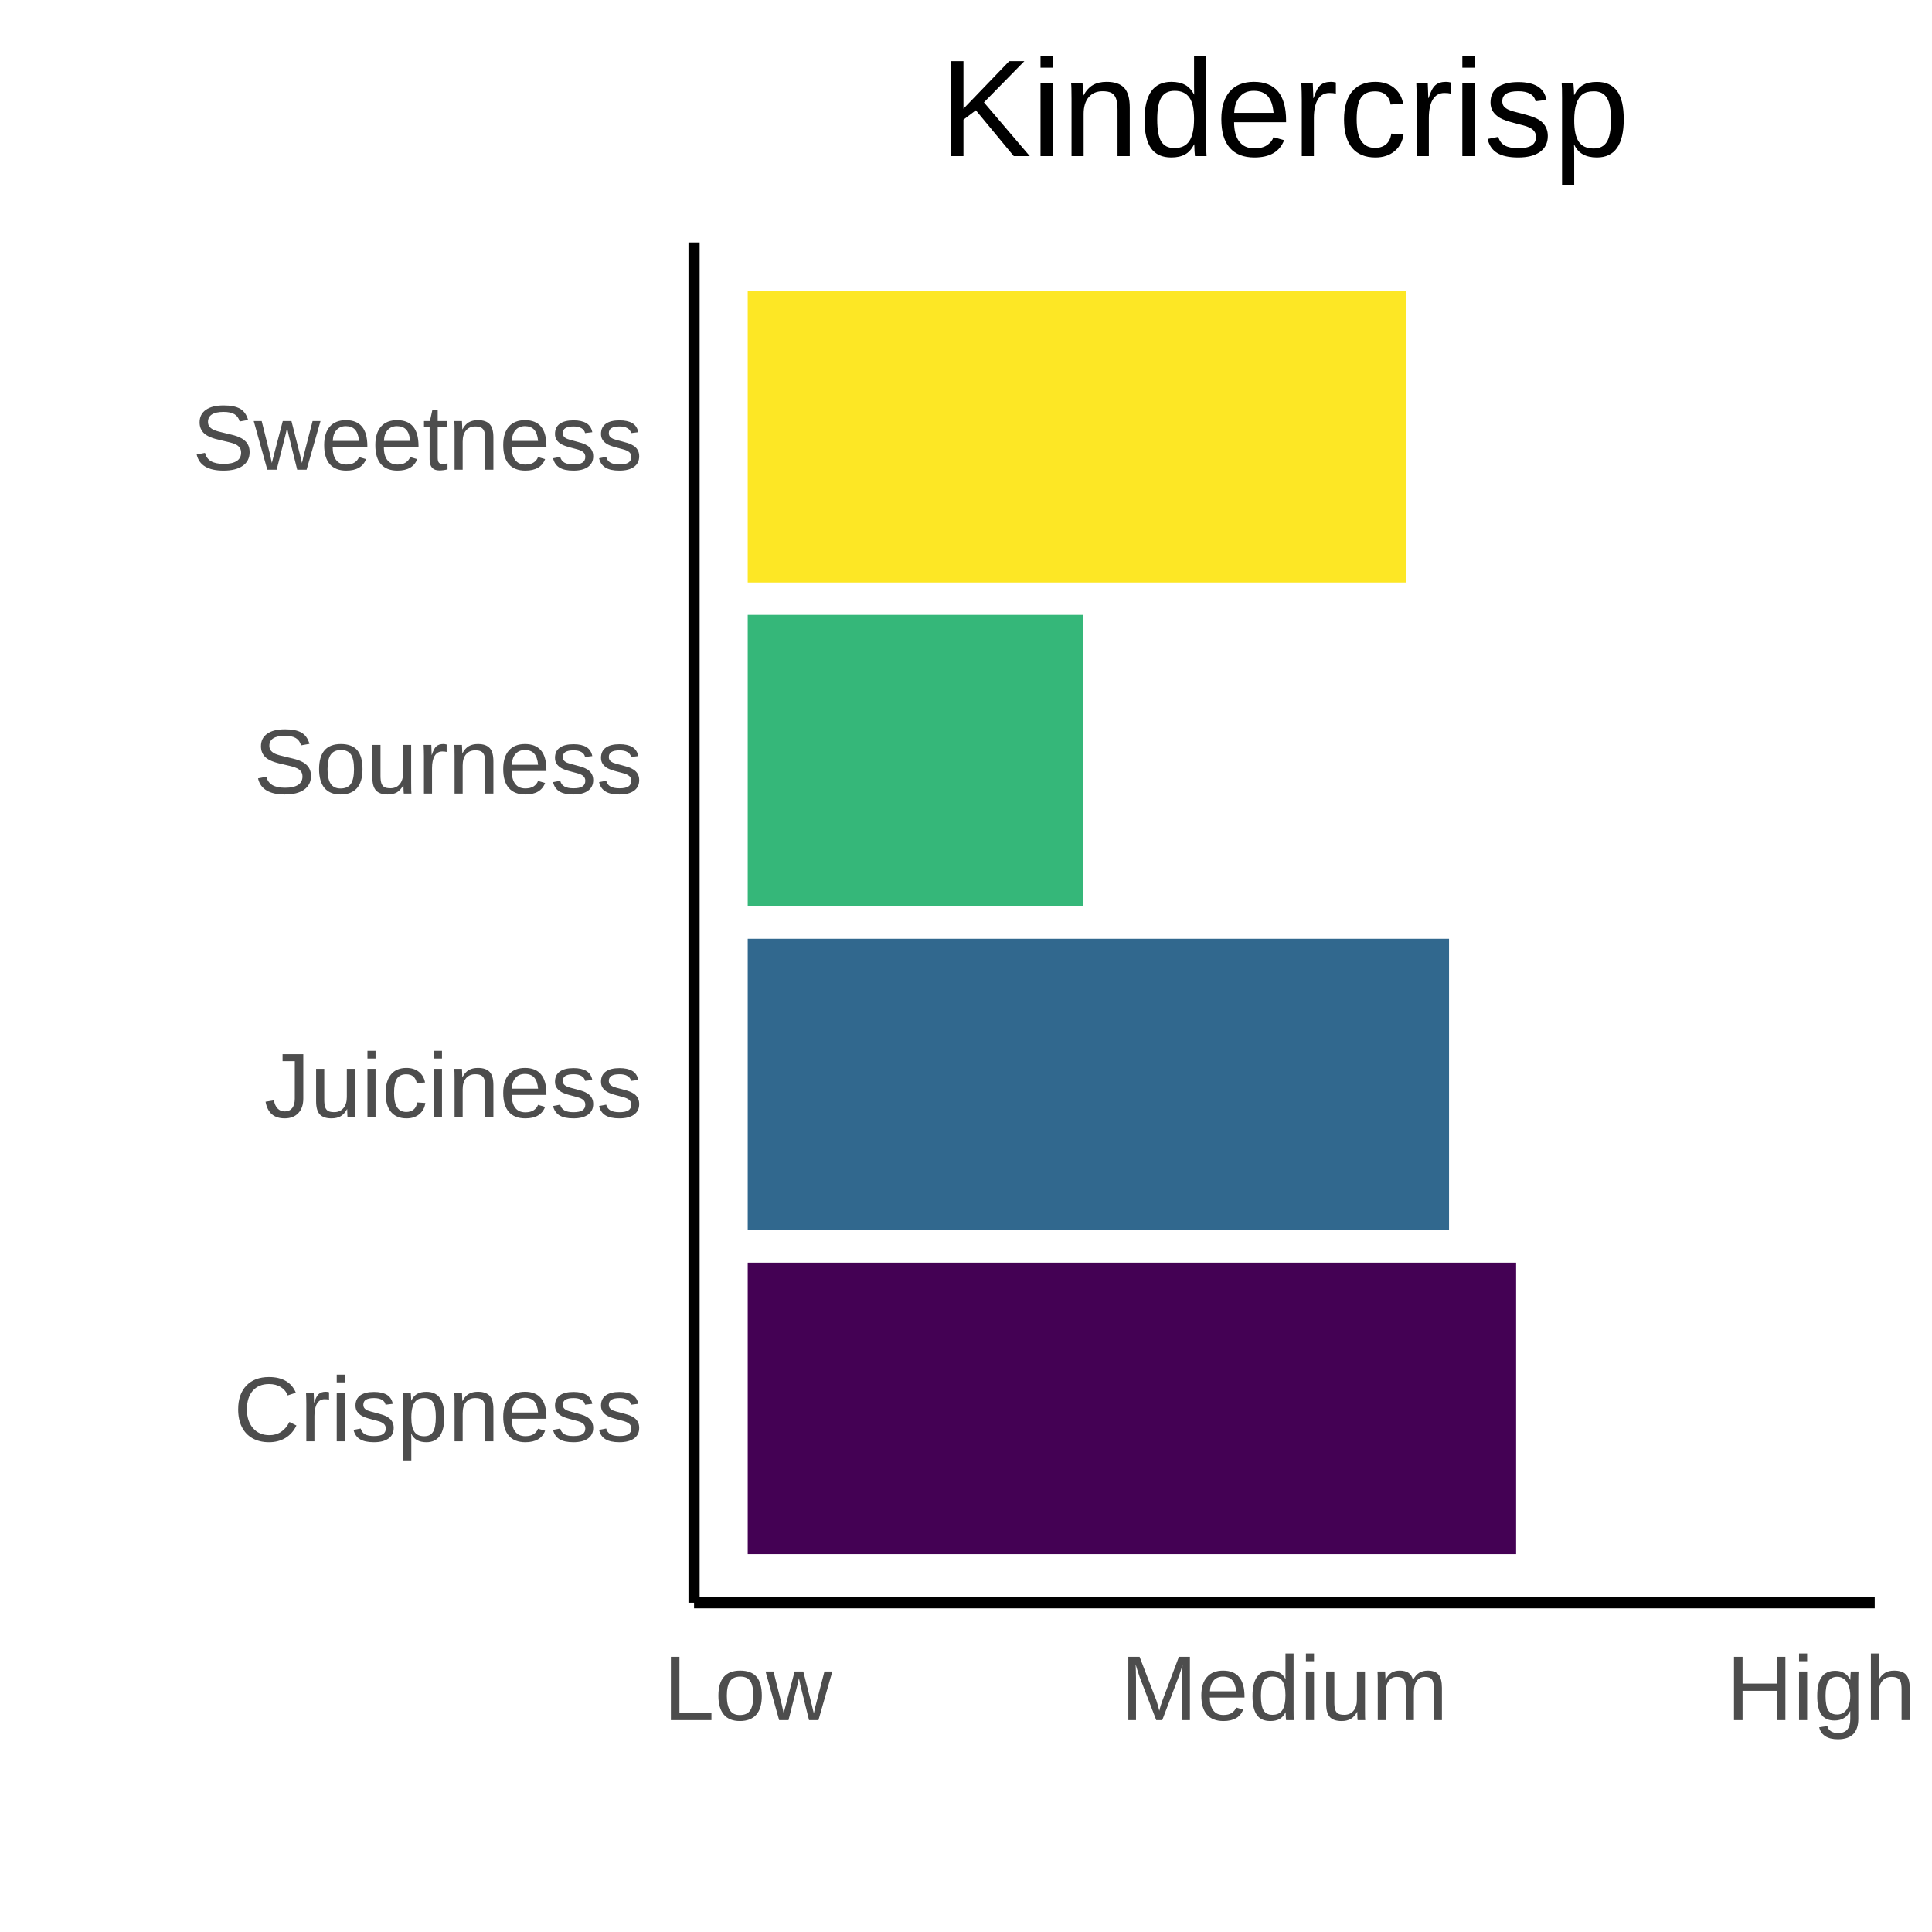
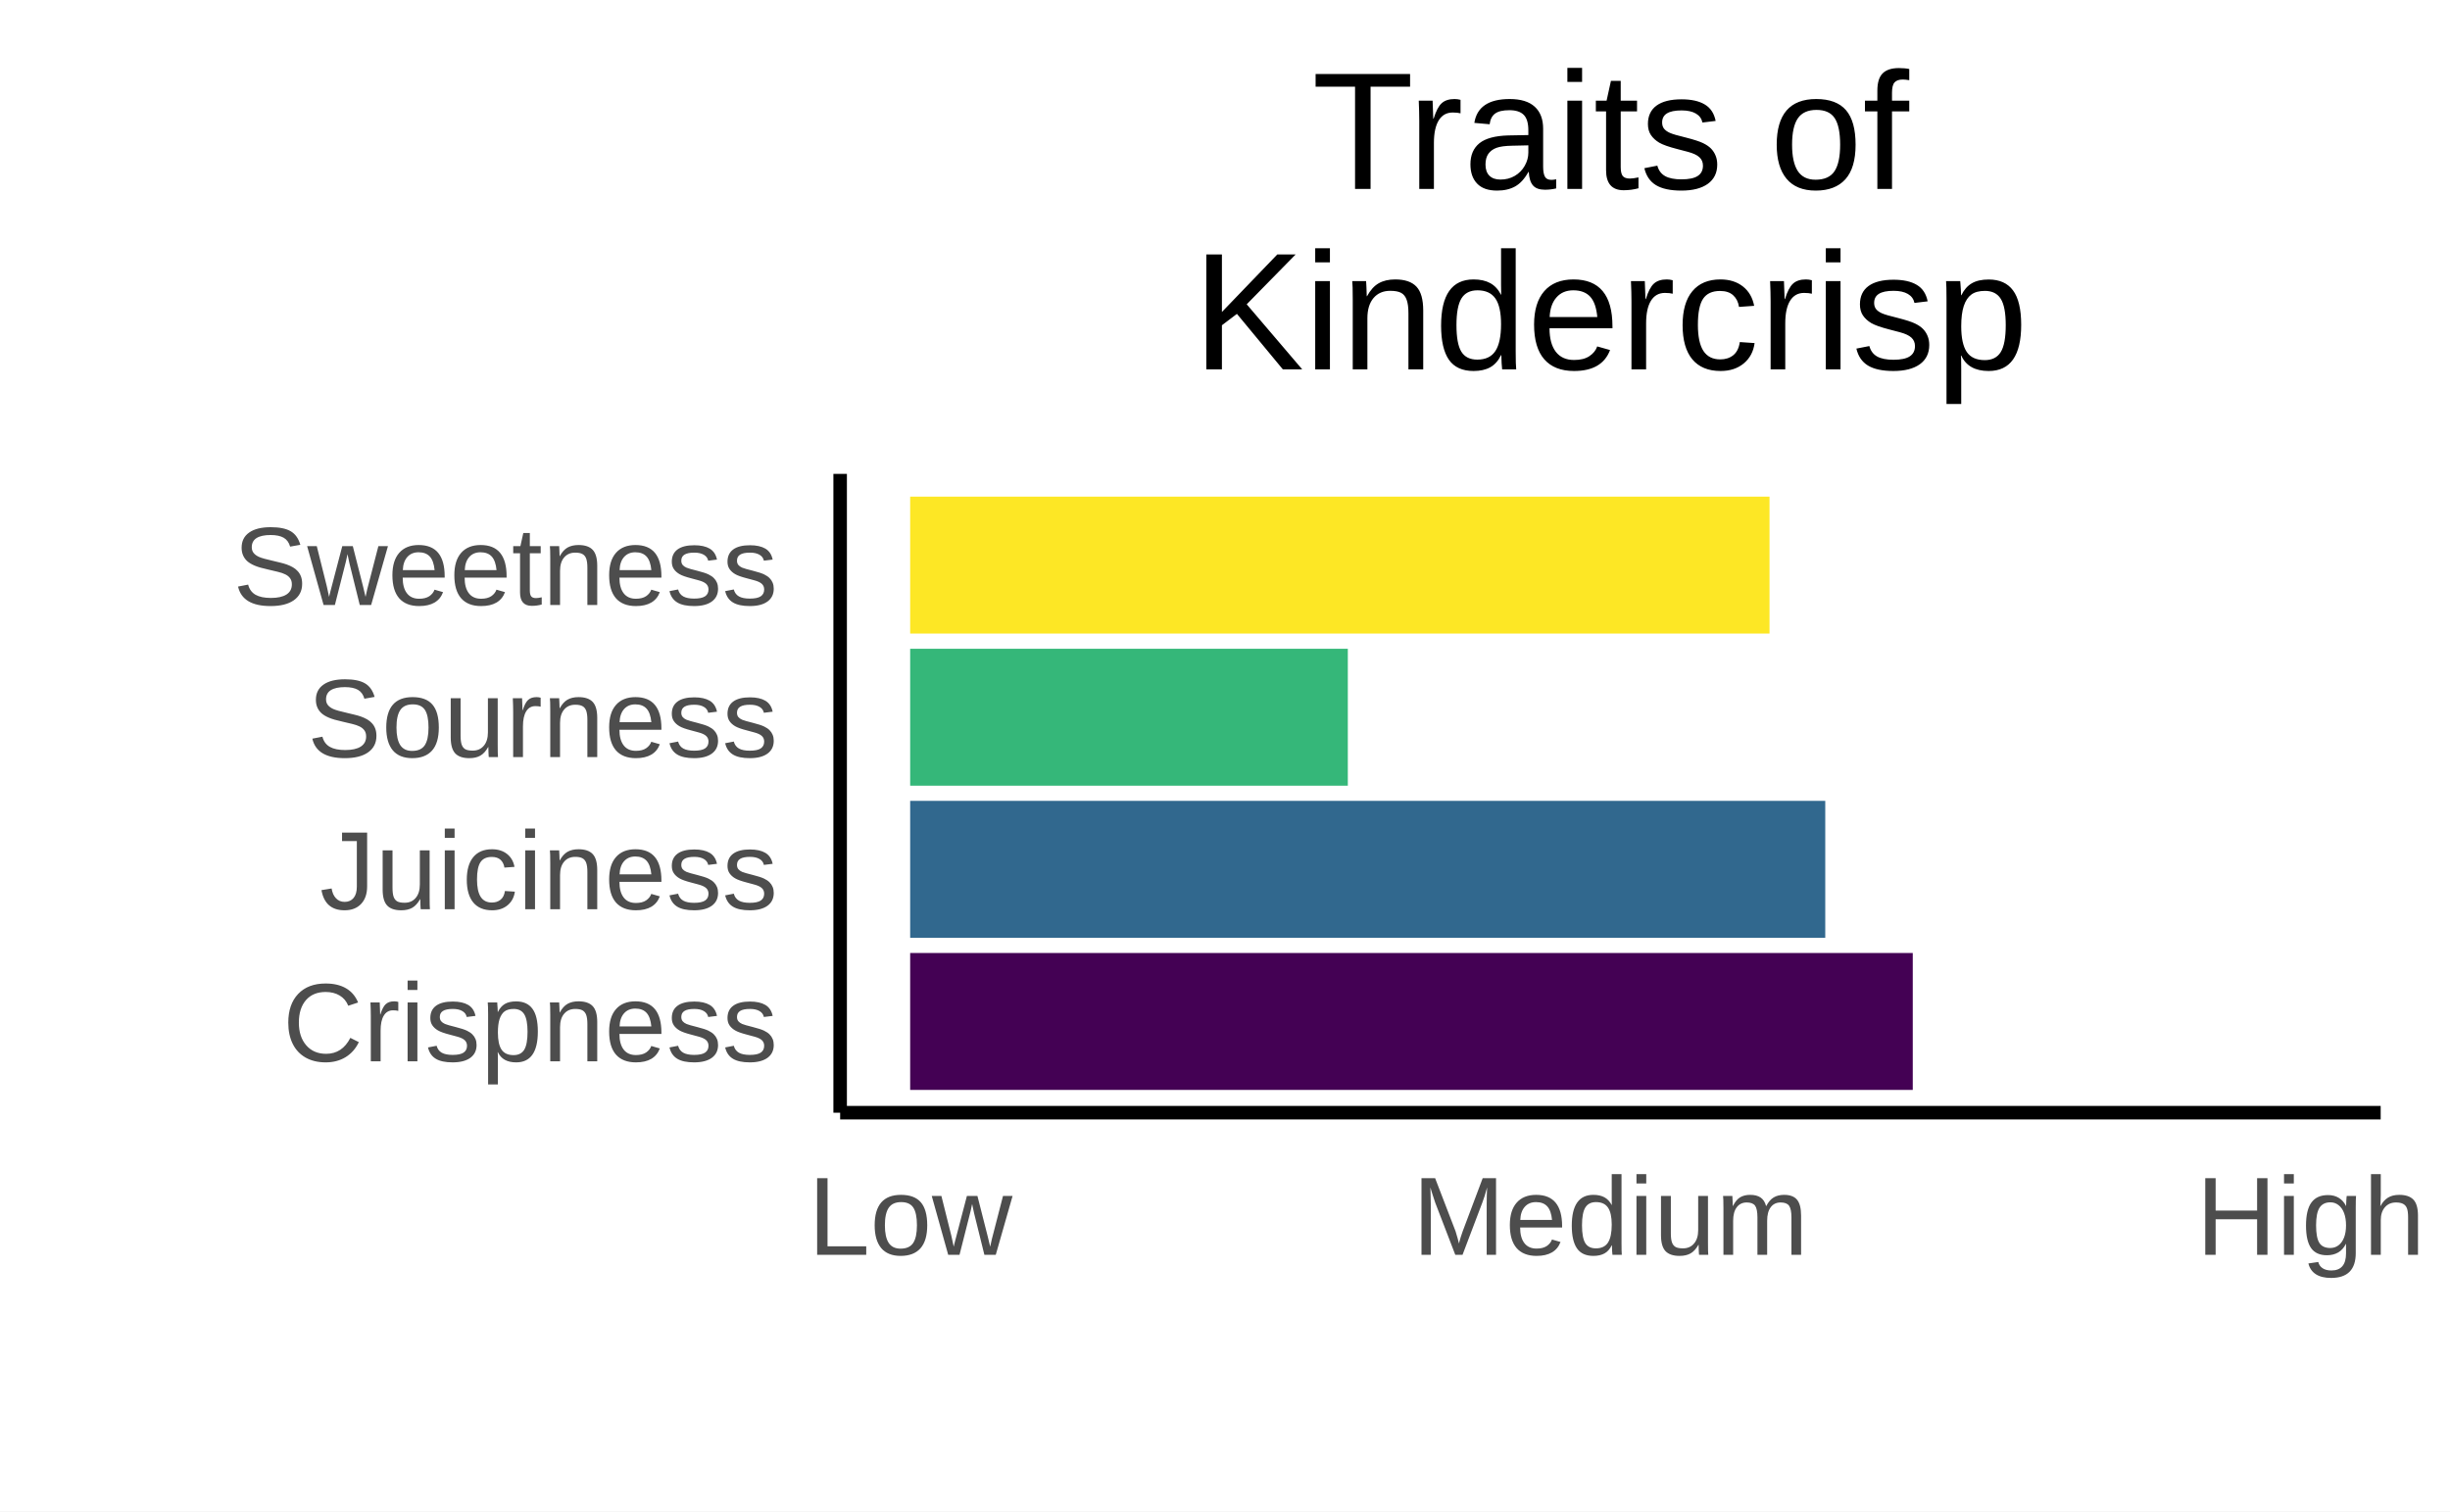
- <svg xmlns="http://www.w3.org/2000/svg" class="svglite" width="504.00pt" height="504.00pt" viewBox="0 0 504.00 504.00">
+ <svg xmlns="http://www.w3.org/2000/svg" class="svglite" width="528.00pt" height="325.71pt" viewBox="0 0 528.00 325.71">
  <defs>
    <style type="text/css">
    .svglite line, .svglite polyline, .svglite polygon, .svglite path, .svglite rect, .svglite circle {
      fill: none;
      stroke: #000000;
      stroke-linecap: round;
      stroke-linejoin: round;
      stroke-miterlimit: 10.00;
    }
    .svglite text {
      white-space: pre;
    }
  </style>
  </defs>
  <rect width="100%" height="100%" style="stroke: none; fill: #FFFFFF;" />
  <defs>
-     <clipPath id="cpMC4wMHw1MDQuMDB8MC4wMHw1MDQuMDA=">
-       <rect x="0.00" y="0.00" width="504.00" height="504.00" />
+     <clipPath id="cpMC4wMHw1MjguMDB8MC4wMHwzMjUuNzE=">
+       <rect x="0.00" y="0.00" width="528.00" height="325.71" />
    </clipPath>
  </defs>
-   <g clip-path="url(#cpMC4wMHw1MDQuMDB8MC4wMHw1MDQuMDA=)">
-     <rect x="0.00" y="0.00" width="504.00" height="504.00" style="stroke-width: 2.91; stroke: #FFFFFF; fill: #FFFFFF;" />
+   <g clip-path="url(#cpMC4wMHw1MjguMDB8MC4wMHwzMjUuNzE=)">
+     <rect x="0.00" y="-0" width="528.00" height="325.71" style="stroke-width: 2.91; stroke: #FFFFFF; fill: #FFFFFF;" />
  </g>
  <defs>
-     <clipPath id="cpMTgxLjA2fDQ4OS4wNnw2My4yNXw0MTguMTE=">
-       <rect x="181.06" y="63.25" width="308.00" height="354.86" />
+     <clipPath id="cpMTgxLjA2fDUxMy4wNnwxMDIuMTN8MjM5Ljgy">
+       <rect x="181.06" y="102.13" width="332.00" height="137.70" />
    </clipPath>
  </defs>
-   <g clip-path="url(#cpMTgxLjA2fDQ4OS4wNnw2My4yNXw0MTguMTE=)">
-     <rect x="181.06" y="63.25" width="308.00" height="354.86" style="stroke-width: 2.91; stroke: none; fill: #FFFFFF;" />
-     <rect x="195.06" y="329.39" width="200.45" height="76.04" style="stroke-width: 1.07; stroke: none; stroke-linecap: butt; stroke-linejoin: miter; fill: #440154;" />
-     <rect x="195.06" y="244.90" width="182.95" height="76.04" style="stroke-width: 1.07; stroke: none; stroke-linecap: butt; stroke-linejoin: miter; fill: #31688E;" />
-     <rect x="195.06" y="75.92" width="171.82" height="76.04" style="stroke-width: 1.07; stroke: none; stroke-linecap: butt; stroke-linejoin: miter; fill: #FDE725;" />
-     <rect x="195.06" y="160.41" width="87.50" height="76.04" style="stroke-width: 1.07; stroke: none; stroke-linecap: butt; stroke-linejoin: miter; fill: #35B779;" />
+   <g clip-path="url(#cpMTgxLjA2fDUxMy4wNnwxMDIuMTN8MjM5Ljgy)">
+     <rect x="181.06" y="102.13" width="332.00" height="137.70" style="stroke-width: 2.91; stroke: none; fill: #FFFFFF;" />
+     <rect x="196.15" y="107.04" width="185.20" height="29.51" style="stroke-width: 1.07; stroke: none; stroke-linecap: butt; stroke-linejoin: miter; fill: #FDE725;" />
+     <rect x="196.15" y="139.83" width="94.32" height="29.51" style="stroke-width: 1.07; stroke: none; stroke-linecap: butt; stroke-linejoin: miter; fill: #35B779;" />
+     <rect x="196.15" y="205.40" width="216.07" height="29.51" style="stroke-width: 1.07; stroke: none; stroke-linecap: butt; stroke-linejoin: miter; fill: #440154;" />
+     <rect x="196.15" y="172.61" width="197.21" height="29.51" style="stroke-width: 1.07; stroke: none; stroke-linecap: butt; stroke-linejoin: miter; fill: #31688E;" />
  </g>
-   <g clip-path="url(#cpMC4wMHw1MDQuMDB8MC4wMHw1MDQuMDA=)">
-     <polyline points="181.06,418.11 181.06,63.25 " style="stroke-width: 2.91; stroke-linecap: butt;" />
-     <text x="167.61" y="376.00" text-anchor="end" style="font-size: 24.00px;fill: #4D4D4D; font-family: &quot;Arial&quot;;" textLength="106.70px" lengthAdjust="spacingAndGlyphs">Crispness</text>
-     <text x="167.61" y="291.51" text-anchor="end" style="font-size: 24.00px;fill: #4D4D4D; font-family: &quot;Arial&quot;;" textLength="98.71px" lengthAdjust="spacingAndGlyphs">Juiciness</text>
-     <text x="167.61" y="207.02" text-anchor="end" style="font-size: 24.00px;fill: #4D4D4D; font-family: &quot;Arial&quot;;" textLength="101.40px" lengthAdjust="spacingAndGlyphs">Sourness</text>
-     <text x="167.61" y="122.53" text-anchor="end" style="font-size: 24.00px;fill: #4D4D4D; font-family: &quot;Arial&quot;;" textLength="117.40px" lengthAdjust="spacingAndGlyphs">Sweetness</text>
-     <polyline points="181.06,418.11 489.06,418.11 " style="stroke-width: 2.91; stroke-linecap: butt;" />
-     <text x="195.06" y="448.74" text-anchor="middle" style="font-size: 24.00px;fill: #4D4D4D; font-family: &quot;Arial&quot;;" textLength="44.03px" lengthAdjust="spacingAndGlyphs">Low</text>
-     <text x="335.06" y="448.74" text-anchor="middle" style="font-size: 24.00px;fill: #4D4D4D; font-family: &quot;Arial&quot;;" textLength="85.35px" lengthAdjust="spacingAndGlyphs">Medium</text>
-     <text x="475.06" y="448.74" text-anchor="middle" style="font-size: 24.00px;fill: #4D4D4D; font-family: &quot;Arial&quot;;" textLength="49.36px" lengthAdjust="spacingAndGlyphs">High</text>
-     <text x="335.06" y="40.72" text-anchor="middle" style="font-size: 36.00px; font-family: &quot;Arial&quot;;" textLength="180.08px" lengthAdjust="spacingAndGlyphs">Kindercrisp</text>
+   <g clip-path="url(#cpMC4wMHw1MjguMDB8MC4wMHwzMjUuNzE=)">
+     <polyline points="181.06,239.82 181.06,102.13 " style="stroke-width: 2.91; stroke-linecap: butt;" />
+     <text x="167.61" y="228.74" text-anchor="end" style="font-size: 24.00px;fill: #4D4D4D; font-family: &quot;Arial&quot;;" textLength="106.70px" lengthAdjust="spacingAndGlyphs">Crispness</text>
+     <text x="167.61" y="195.96" text-anchor="end" style="font-size: 24.00px;fill: #4D4D4D; font-family: &quot;Arial&quot;;" textLength="98.71px" lengthAdjust="spacingAndGlyphs">Juiciness</text>
+     <text x="167.61" y="163.17" text-anchor="end" style="font-size: 24.00px;fill: #4D4D4D; font-family: &quot;Arial&quot;;" textLength="101.40px" lengthAdjust="spacingAndGlyphs">Sourness</text>
+     <text x="167.61" y="130.39" text-anchor="end" style="font-size: 24.00px;fill: #4D4D4D; font-family: &quot;Arial&quot;;" textLength="117.40px" lengthAdjust="spacingAndGlyphs">Sweetness</text>
+     <polyline points="181.06,239.82 513.06,239.82 " style="stroke-width: 2.91; stroke-linecap: butt;" />
+     <text x="196.15" y="270.45" text-anchor="middle" style="font-size: 24.00px;fill: #4D4D4D; font-family: &quot;Arial&quot;;" textLength="44.03px" lengthAdjust="spacingAndGlyphs">Low</text>
+     <text x="347.06" y="270.45" text-anchor="middle" style="font-size: 24.00px;fill: #4D4D4D; font-family: &quot;Arial&quot;;" textLength="85.35px" lengthAdjust="spacingAndGlyphs">Medium</text>
+     <text x="497.97" y="270.45" text-anchor="middle" style="font-size: 24.00px;fill: #4D4D4D; font-family: &quot;Arial&quot;;" textLength="49.36px" lengthAdjust="spacingAndGlyphs">High</text>
+     <text x="347.06" y="40.72" text-anchor="middle" style="font-size: 36.00px; font-family: &quot;Arial&quot;;" textLength="128.69px" lengthAdjust="spacingAndGlyphs">Traits of</text>
+     <text x="347.06" y="79.60" text-anchor="middle" style="font-size: 36.00px; font-family: &quot;Arial&quot;;" textLength="180.08px" lengthAdjust="spacingAndGlyphs">Kindercrisp</text>
  </g>
</svg>
